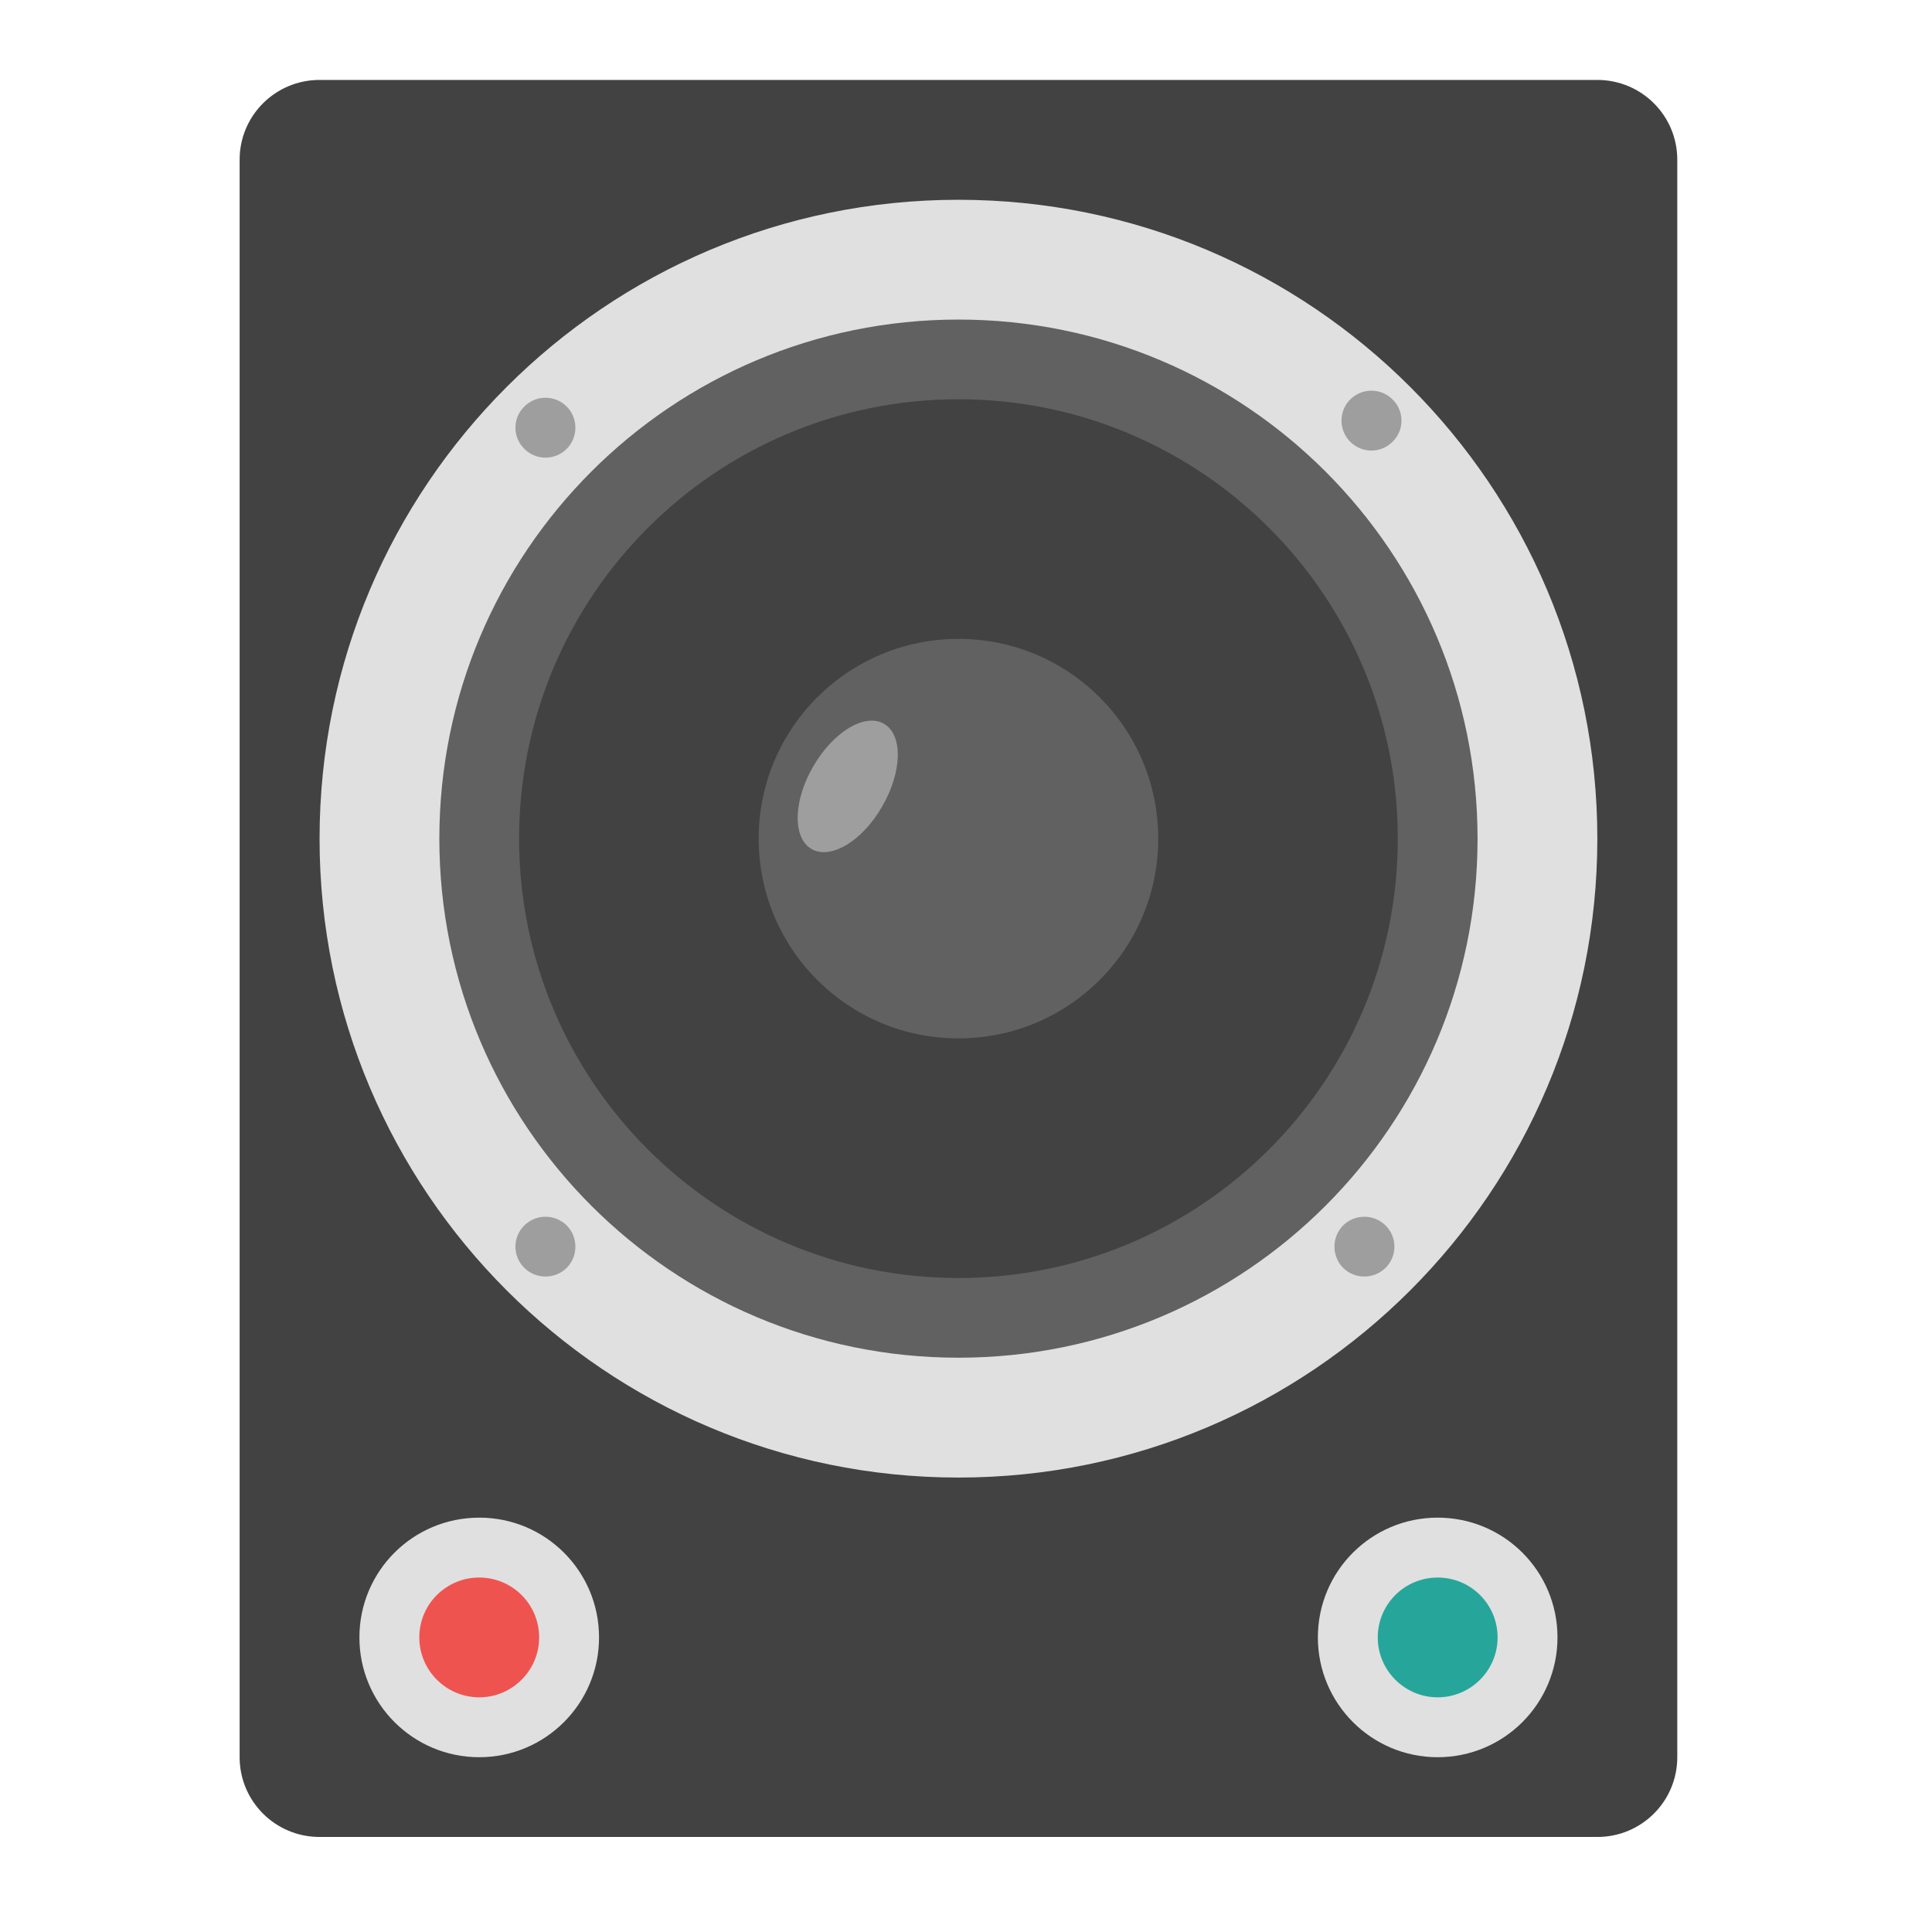
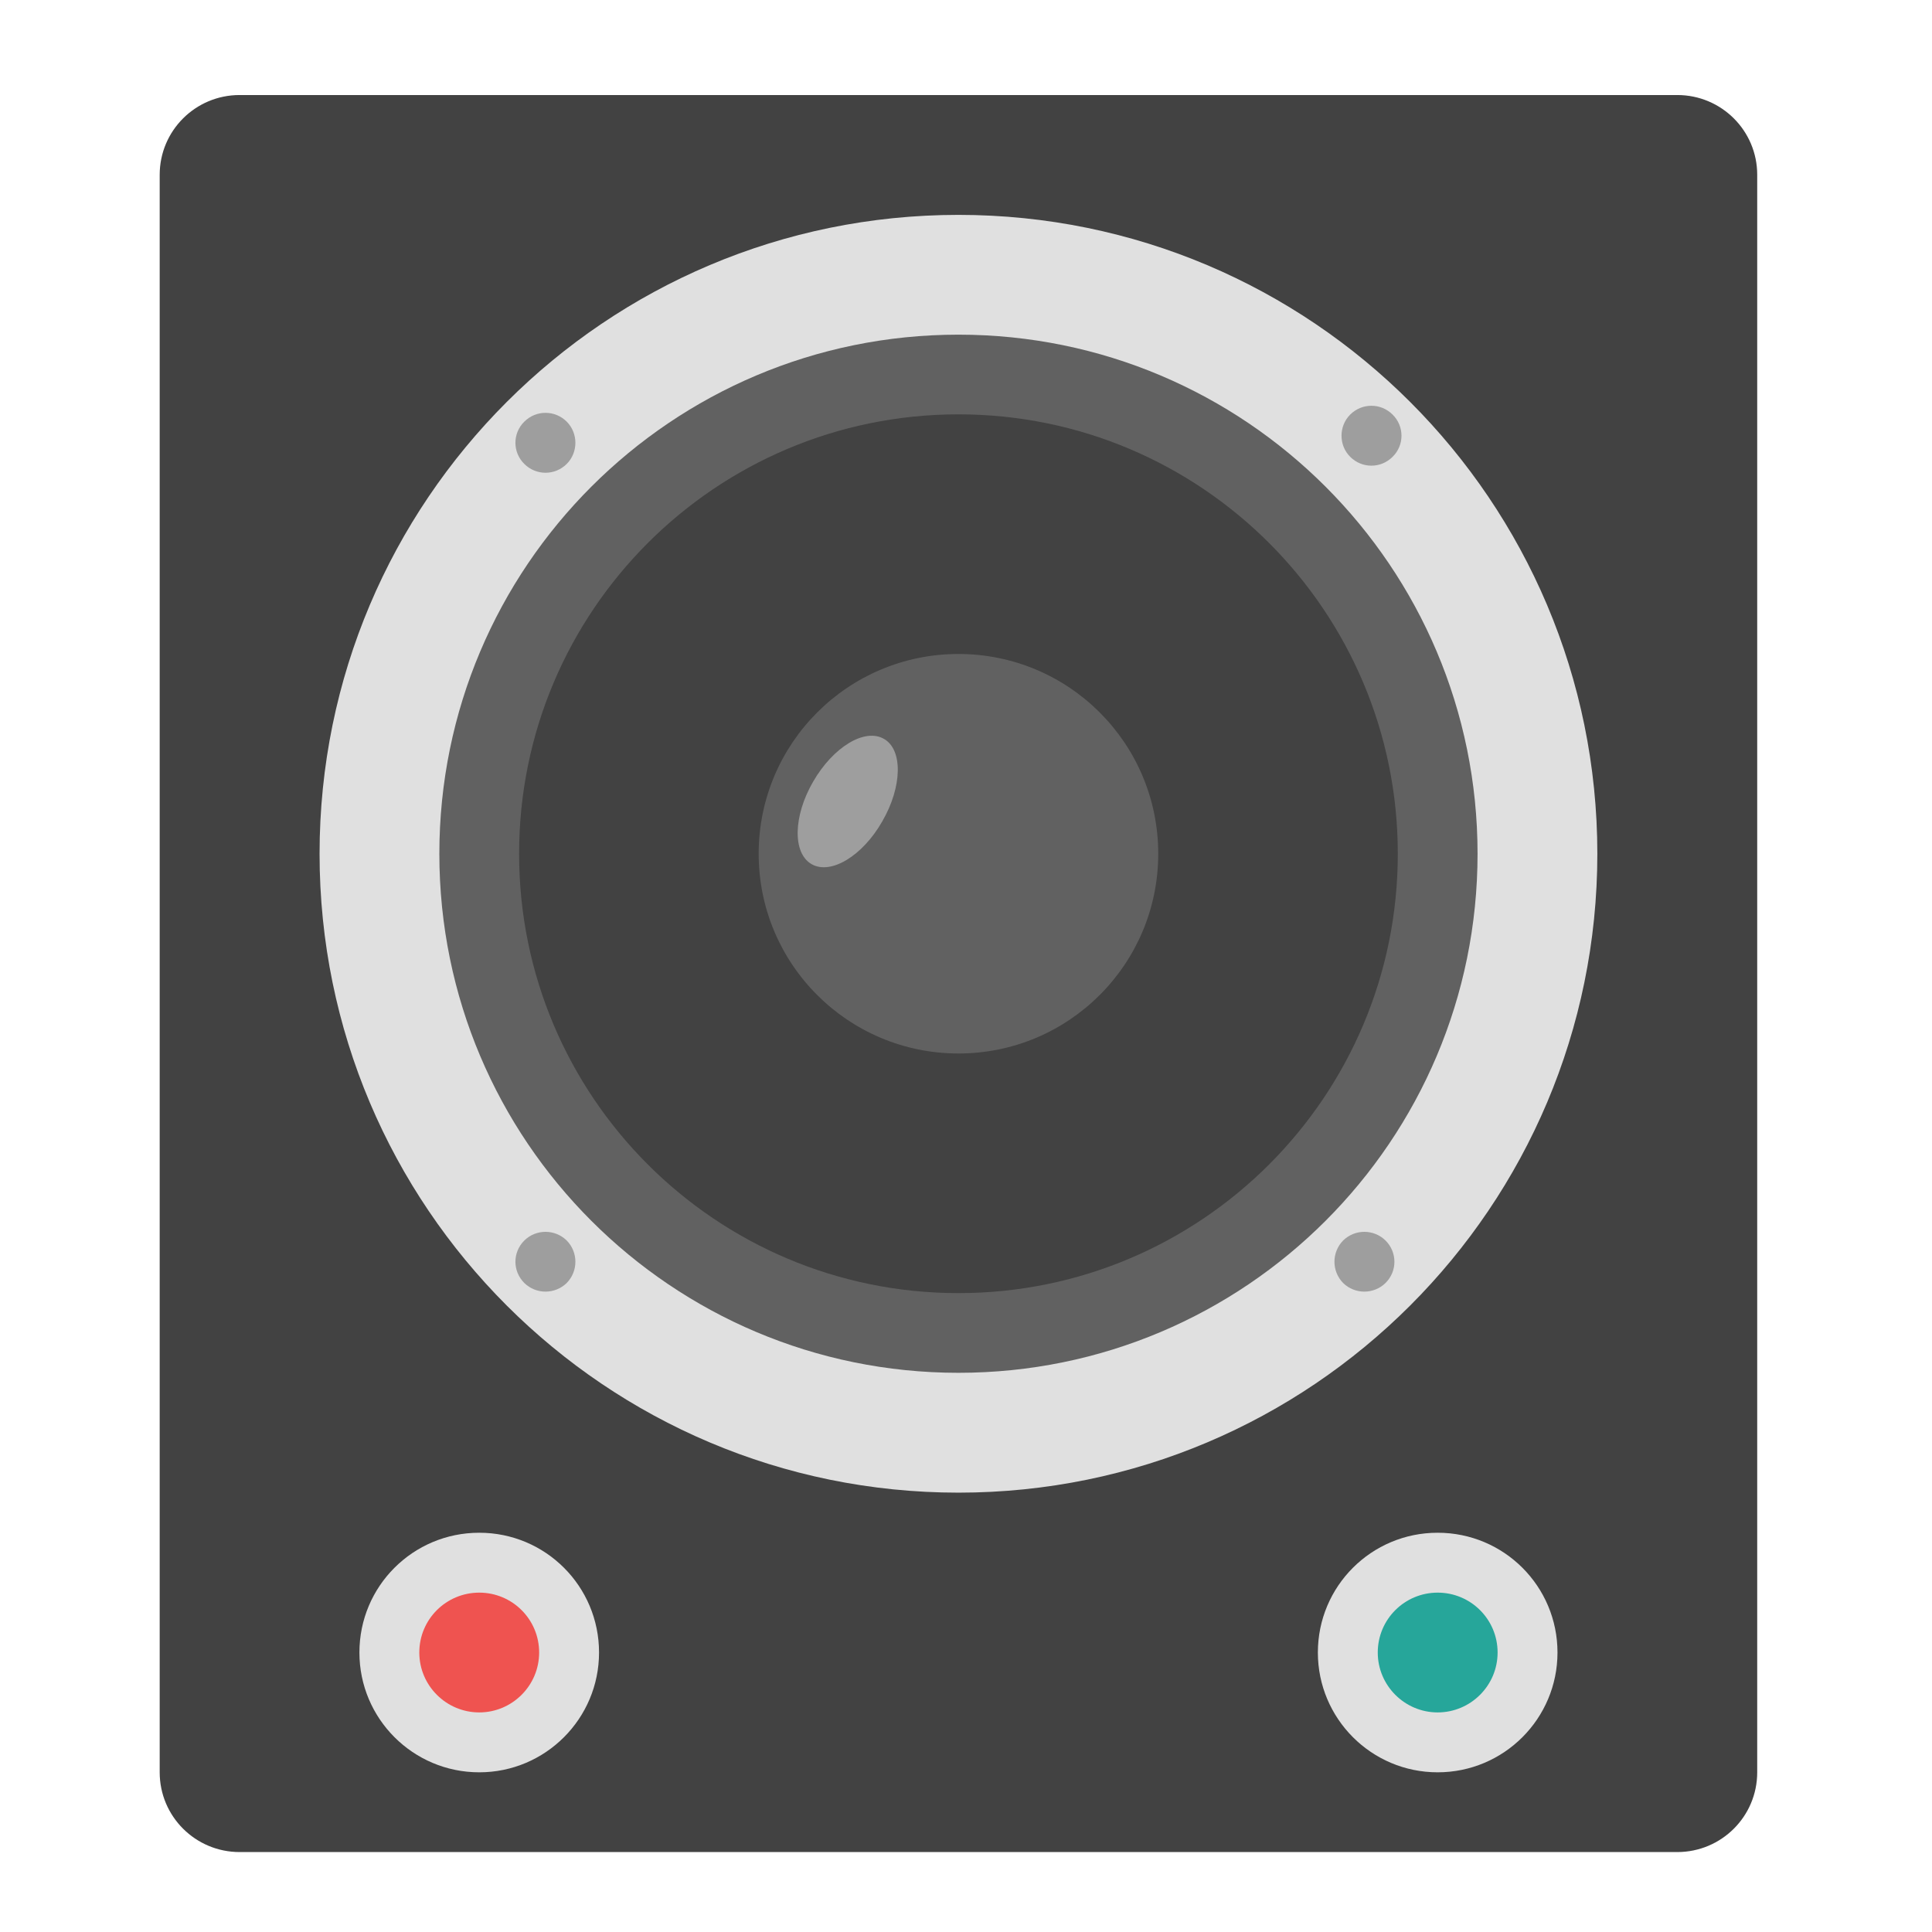
<svg xmlns="http://www.w3.org/2000/svg" width="32px" height="32px" viewBox="0 0 32 32" version="1.1">
  <g id="surface1">
-     <path style=" stroke:none;fill-rule:nonzero;fill:rgb(25.882%,25.882%,25.882%);fill-opacity:1;" d="M 5.293 1.324 L 26.457 1.324 C 27.188 1.324 27.781 1.914 27.781 2.645 L 27.781 29.105 C 27.781 29.836 27.188 30.426 26.457 30.426 L 5.293 30.426 C 4.562 30.426 3.969 29.836 3.969 29.105 L 3.969 2.645 C 3.969 1.914 4.562 1.324 5.293 1.324 Z M 5.293 1.324 " />
-     <path style=" stroke:none;fill-rule:nonzero;fill:rgb(87.843%,87.843%,87.843%);fill-opacity:1;" d="M 15.875 3.309 C 21.719 3.309 26.457 8.047 26.457 13.891 C 26.457 19.734 21.719 24.473 15.875 24.473 C 10.031 24.473 5.293 19.734 5.293 13.891 C 5.293 8.047 10.031 3.309 15.875 3.309 Z M 15.875 3.309 " />
-     <path style=" stroke:none;fill-rule:nonzero;fill:rgb(38.039%,38.039%,38.039%);fill-opacity:1;" d="M 15.875 5.293 C 20.625 5.293 24.473 9.141 24.473 13.891 C 24.473 18.641 20.625 22.488 15.875 22.488 C 11.125 22.488 7.277 18.641 7.277 13.891 C 7.277 9.141 11.125 5.293 15.875 5.293 Z M 15.875 5.293 " />
-     <path style=" stroke:none;fill-rule:nonzero;fill:rgb(25.882%,25.882%,25.882%);fill-opacity:1;" d="M 15.875 6.613 C 19.895 6.613 23.152 9.871 23.152 13.891 C 23.152 17.91 19.895 21.168 15.875 21.168 C 11.855 21.168 8.598 17.91 8.598 13.891 C 8.598 9.871 11.855 6.613 15.875 6.613 Z M 15.875 6.613 " />
-     <path style=" stroke:none;fill-rule:nonzero;fill:rgb(38.039%,38.039%,38.039%);fill-opacity:1;" d="M 15.875 10.582 C 17.703 10.582 19.184 12.062 19.184 13.891 C 19.184 15.719 17.703 17.199 15.875 17.199 C 14.047 17.199 12.566 15.719 12.566 13.891 C 12.566 12.062 14.047 10.582 15.875 10.582 Z M 15.875 10.582 " />
-     <path style=" stroke:none;fill-rule:nonzero;fill:rgb(61.961%,61.961%,61.961%);fill-opacity:1;" d="M 23.066 6.617 C 23.262 6.809 23.262 7.125 23.066 7.316 C 22.871 7.512 22.559 7.512 22.363 7.316 C 22.172 7.125 22.172 6.809 22.363 6.617 C 22.559 6.422 22.871 6.422 23.066 6.617 Z M 23.066 6.617 " />
-     <path style=" stroke:none;fill-rule:nonzero;fill:rgb(61.961%,61.961%,61.961%);fill-opacity:1;" d="M 22.949 20.297 C 23.145 20.492 23.145 20.805 22.949 21 C 22.754 21.191 22.441 21.191 22.246 21 C 22.055 20.805 22.055 20.492 22.246 20.297 C 22.441 20.105 22.754 20.105 22.949 20.297 Z M 22.949 20.297 " />
-     <path style=" stroke:none;fill-rule:nonzero;fill:rgb(61.961%,61.961%,61.961%);fill-opacity:1;" d="M 9.387 6.734 C 9.578 6.926 9.578 7.242 9.387 7.434 C 9.191 7.629 8.879 7.629 8.684 7.434 C 8.488 7.242 8.488 6.926 8.684 6.734 C 8.879 6.539 9.191 6.539 9.387 6.734 Z M 9.387 6.734 " />
-     <path style=" stroke:none;fill-rule:nonzero;fill:rgb(61.961%,61.961%,61.961%);fill-opacity:1;" d="M 9.387 20.297 C 9.578 20.492 9.578 20.805 9.387 21 C 9.191 21.191 8.879 21.191 8.684 21 C 8.488 20.805 8.488 20.492 8.684 20.297 C 8.879 20.105 9.191 20.105 9.387 20.297 Z M 9.387 20.297 " />
-     <path style=" stroke:none;fill-rule:nonzero;fill:rgb(87.843%,87.843%,87.843%);fill-opacity:1;" d="M 7.938 25.137 C 9.035 25.137 9.922 26.023 9.922 27.121 C 9.922 28.215 9.035 29.105 7.938 29.105 C 6.84 29.105 5.953 28.215 5.953 27.121 C 5.953 26.023 6.84 25.137 7.938 25.137 Z M 7.938 25.137 " />
-     <path style=" stroke:none;fill-rule:nonzero;fill:rgb(87.843%,87.843%,87.843%);fill-opacity:1;" d="M 23.812 25.137 C 24.91 25.137 25.797 26.023 25.797 27.121 C 25.797 28.215 24.91 29.105 23.812 29.105 C 22.715 29.105 21.828 28.215 21.828 27.121 C 21.828 26.023 22.715 25.137 23.812 25.137 Z M 23.812 25.137 " />
-     <path style=" stroke:none;fill-rule:nonzero;fill:rgb(93.725%,32.549%,31.373%);fill-opacity:1;" d="M 7.938 26.129 C 8.484 26.129 8.93 26.57 8.93 27.121 C 8.93 27.668 8.484 28.113 7.938 28.113 C 7.391 28.113 6.945 27.668 6.945 27.121 C 6.945 26.57 7.391 26.129 7.938 26.129 Z M 7.938 26.129 " />
-     <path style=" stroke:none;fill-rule:nonzero;fill:rgb(14.902%,65.098%,60.392%);fill-opacity:1;" d="M 23.812 26.129 C 24.359 26.129 24.805 26.57 24.805 27.121 C 24.805 27.668 24.359 28.113 23.812 28.113 C 23.266 28.113 22.82 27.668 22.82 27.121 C 22.82 26.57 23.266 26.129 23.812 26.129 Z M 23.812 26.129 " />
-     <path style=" stroke:none;fill-rule:nonzero;fill:rgb(61.961%,61.961%,61.961%);fill-opacity:1;" d="M 14.641 11.988 C 14.957 12.168 14.945 12.781 14.613 13.355 C 14.285 13.93 13.758 14.246 13.441 14.062 C 13.125 13.879 13.137 13.266 13.469 12.695 C 13.801 12.121 14.324 11.805 14.641 11.988 Z M 14.641 11.988 " />
+     <path style=" stroke:none;fill-rule:nonzero;fill:rgb(25.882%,25.882%,25.882%);fill-opacity:1;" d="M 3.969 1.574 L 27.781 1.574 C 28.512 1.574 29.105 2.164 29.105 2.895 L 29.105 29.355 C 29.105 30.086 28.512 30.676 27.781 30.676 L 3.969 30.676 C 3.238 30.676 2.645 30.086 2.645 29.355 L 2.645 2.895 C 2.645 2.164 3.238 1.574 3.969 1.574 Z M 3.969 1.574 " />
+     <path style=" stroke:none;fill-rule:nonzero;fill:rgb(87.843%,87.843%,87.843%);fill-opacity:1;" d="M 15.875 3.559 C 21.719 3.559 26.457 8.297 26.457 14.141 C 26.457 19.984 21.719 24.723 15.875 24.723 C 10.031 24.723 5.293 19.984 5.293 14.141 C 5.293 8.297 10.031 3.559 15.875 3.559 Z M 15.875 3.559 " />
+     <path style=" stroke:none;fill-rule:nonzero;fill:rgb(38.039%,38.039%,38.039%);fill-opacity:1;" d="M 15.875 5.543 C 20.625 5.543 24.473 9.391 24.473 14.141 C 24.473 18.891 20.625 22.738 15.875 22.738 C 11.125 22.738 7.277 18.891 7.277 14.141 C 7.277 9.391 11.125 5.543 15.875 5.543 Z M 15.875 5.543 " />
+     <path style=" stroke:none;fill-rule:nonzero;fill:rgb(25.882%,25.882%,25.882%);fill-opacity:1;" d="M 15.875 6.863 C 19.895 6.863 23.152 10.121 23.152 14.141 C 23.152 18.16 19.895 21.418 15.875 21.418 C 11.855 21.418 8.598 18.16 8.598 14.141 C 8.598 10.121 11.855 6.863 15.875 6.863 Z M 15.875 6.863 " />
+     <path style=" stroke:none;fill-rule:nonzero;fill:rgb(38.039%,38.039%,38.039%);fill-opacity:1;" d="M 15.875 10.832 C 17.703 10.832 19.184 12.312 19.184 14.141 C 19.184 15.969 17.703 17.449 15.875 17.449 C 14.047 17.449 12.566 15.969 12.566 14.141 C 12.566 12.312 14.047 10.832 15.875 10.832 Z M 15.875 10.832 " />
+     <path style=" stroke:none;fill-rule:nonzero;fill:rgb(61.961%,61.961%,61.961%);fill-opacity:1;" d="M 23.066 6.867 C 23.262 7.059 23.262 7.375 23.066 7.566 C 22.871 7.762 22.559 7.762 22.363 7.566 C 22.172 7.375 22.172 7.059 22.363 6.867 C 22.559 6.672 22.871 6.672 23.066 6.867 Z M 23.066 6.867 " />
+     <path style=" stroke:none;fill-rule:nonzero;fill:rgb(61.961%,61.961%,61.961%);fill-opacity:1;" d="M 22.949 20.547 C 23.145 20.742 23.145 21.055 22.949 21.25 C 22.754 21.441 22.441 21.441 22.246 21.25 C 22.055 21.055 22.055 20.742 22.246 20.547 C 22.441 20.355 22.754 20.355 22.949 20.547 Z M 22.949 20.547 " />
+     <path style=" stroke:none;fill-rule:nonzero;fill:rgb(61.961%,61.961%,61.961%);fill-opacity:1;" d="M 9.387 6.984 C 9.578 7.176 9.578 7.492 9.387 7.684 C 9.191 7.879 8.879 7.879 8.684 7.684 C 8.488 7.492 8.488 7.176 8.684 6.984 C 8.879 6.789 9.191 6.789 9.387 6.984 Z M 9.387 6.984 " />
+     <path style=" stroke:none;fill-rule:nonzero;fill:rgb(61.961%,61.961%,61.961%);fill-opacity:1;" d="M 9.387 20.547 C 9.578 20.742 9.578 21.055 9.387 21.25 C 9.191 21.441 8.879 21.441 8.684 21.25 C 8.488 21.055 8.488 20.742 8.684 20.547 C 8.879 20.355 9.191 20.355 9.387 20.547 Z M 9.387 20.547 " />
+     <path style=" stroke:none;fill-rule:nonzero;fill:rgb(87.843%,87.843%,87.843%);fill-opacity:1;" d="M 7.938 25.387 C 9.035 25.387 9.922 26.273 9.922 27.371 C 9.922 28.465 9.035 29.355 7.938 29.355 C 6.84 29.355 5.953 28.465 5.953 27.371 C 5.953 26.273 6.84 25.387 7.938 25.387 Z M 7.938 25.387 " />
+     <path style=" stroke:none;fill-rule:nonzero;fill:rgb(87.843%,87.843%,87.843%);fill-opacity:1;" d="M 23.812 25.387 C 24.91 25.387 25.797 26.273 25.797 27.371 C 25.797 28.465 24.91 29.355 23.812 29.355 C 22.715 29.355 21.828 28.465 21.828 27.371 C 21.828 26.273 22.715 25.387 23.812 25.387 Z M 23.812 25.387 " />
+     <path style=" stroke:none;fill-rule:nonzero;fill:rgb(93.725%,32.549%,31.373%);fill-opacity:1;" d="M 7.938 26.379 C 8.484 26.379 8.93 26.82 8.93 27.371 C 8.93 27.918 8.484 28.363 7.938 28.363 C 7.391 28.363 6.945 27.918 6.945 27.371 C 6.945 26.82 7.391 26.379 7.938 26.379 Z M 7.938 26.379 " />
+     <path style=" stroke:none;fill-rule:nonzero;fill:rgb(14.902%,65.098%,60.392%);fill-opacity:1;" d="M 23.812 26.379 C 24.359 26.379 24.805 26.82 24.805 27.371 C 24.805 27.918 24.359 28.363 23.812 28.363 C 23.266 28.363 22.82 27.918 22.82 27.371 C 22.82 26.82 23.266 26.379 23.812 26.379 Z M 23.812 26.379 " />
+     <path style=" stroke:none;fill-rule:nonzero;fill:rgb(61.961%,61.961%,61.961%);fill-opacity:1;" d="M 14.641 12.238 C 14.957 12.418 14.945 13.031 14.613 13.605 C 14.285 14.18 13.758 14.496 13.441 14.312 C 13.125 14.129 13.137 13.516 13.469 12.945 C 13.801 12.371 14.324 12.055 14.641 12.238 Z M 14.641 12.238 " />
  </g>
</svg>
